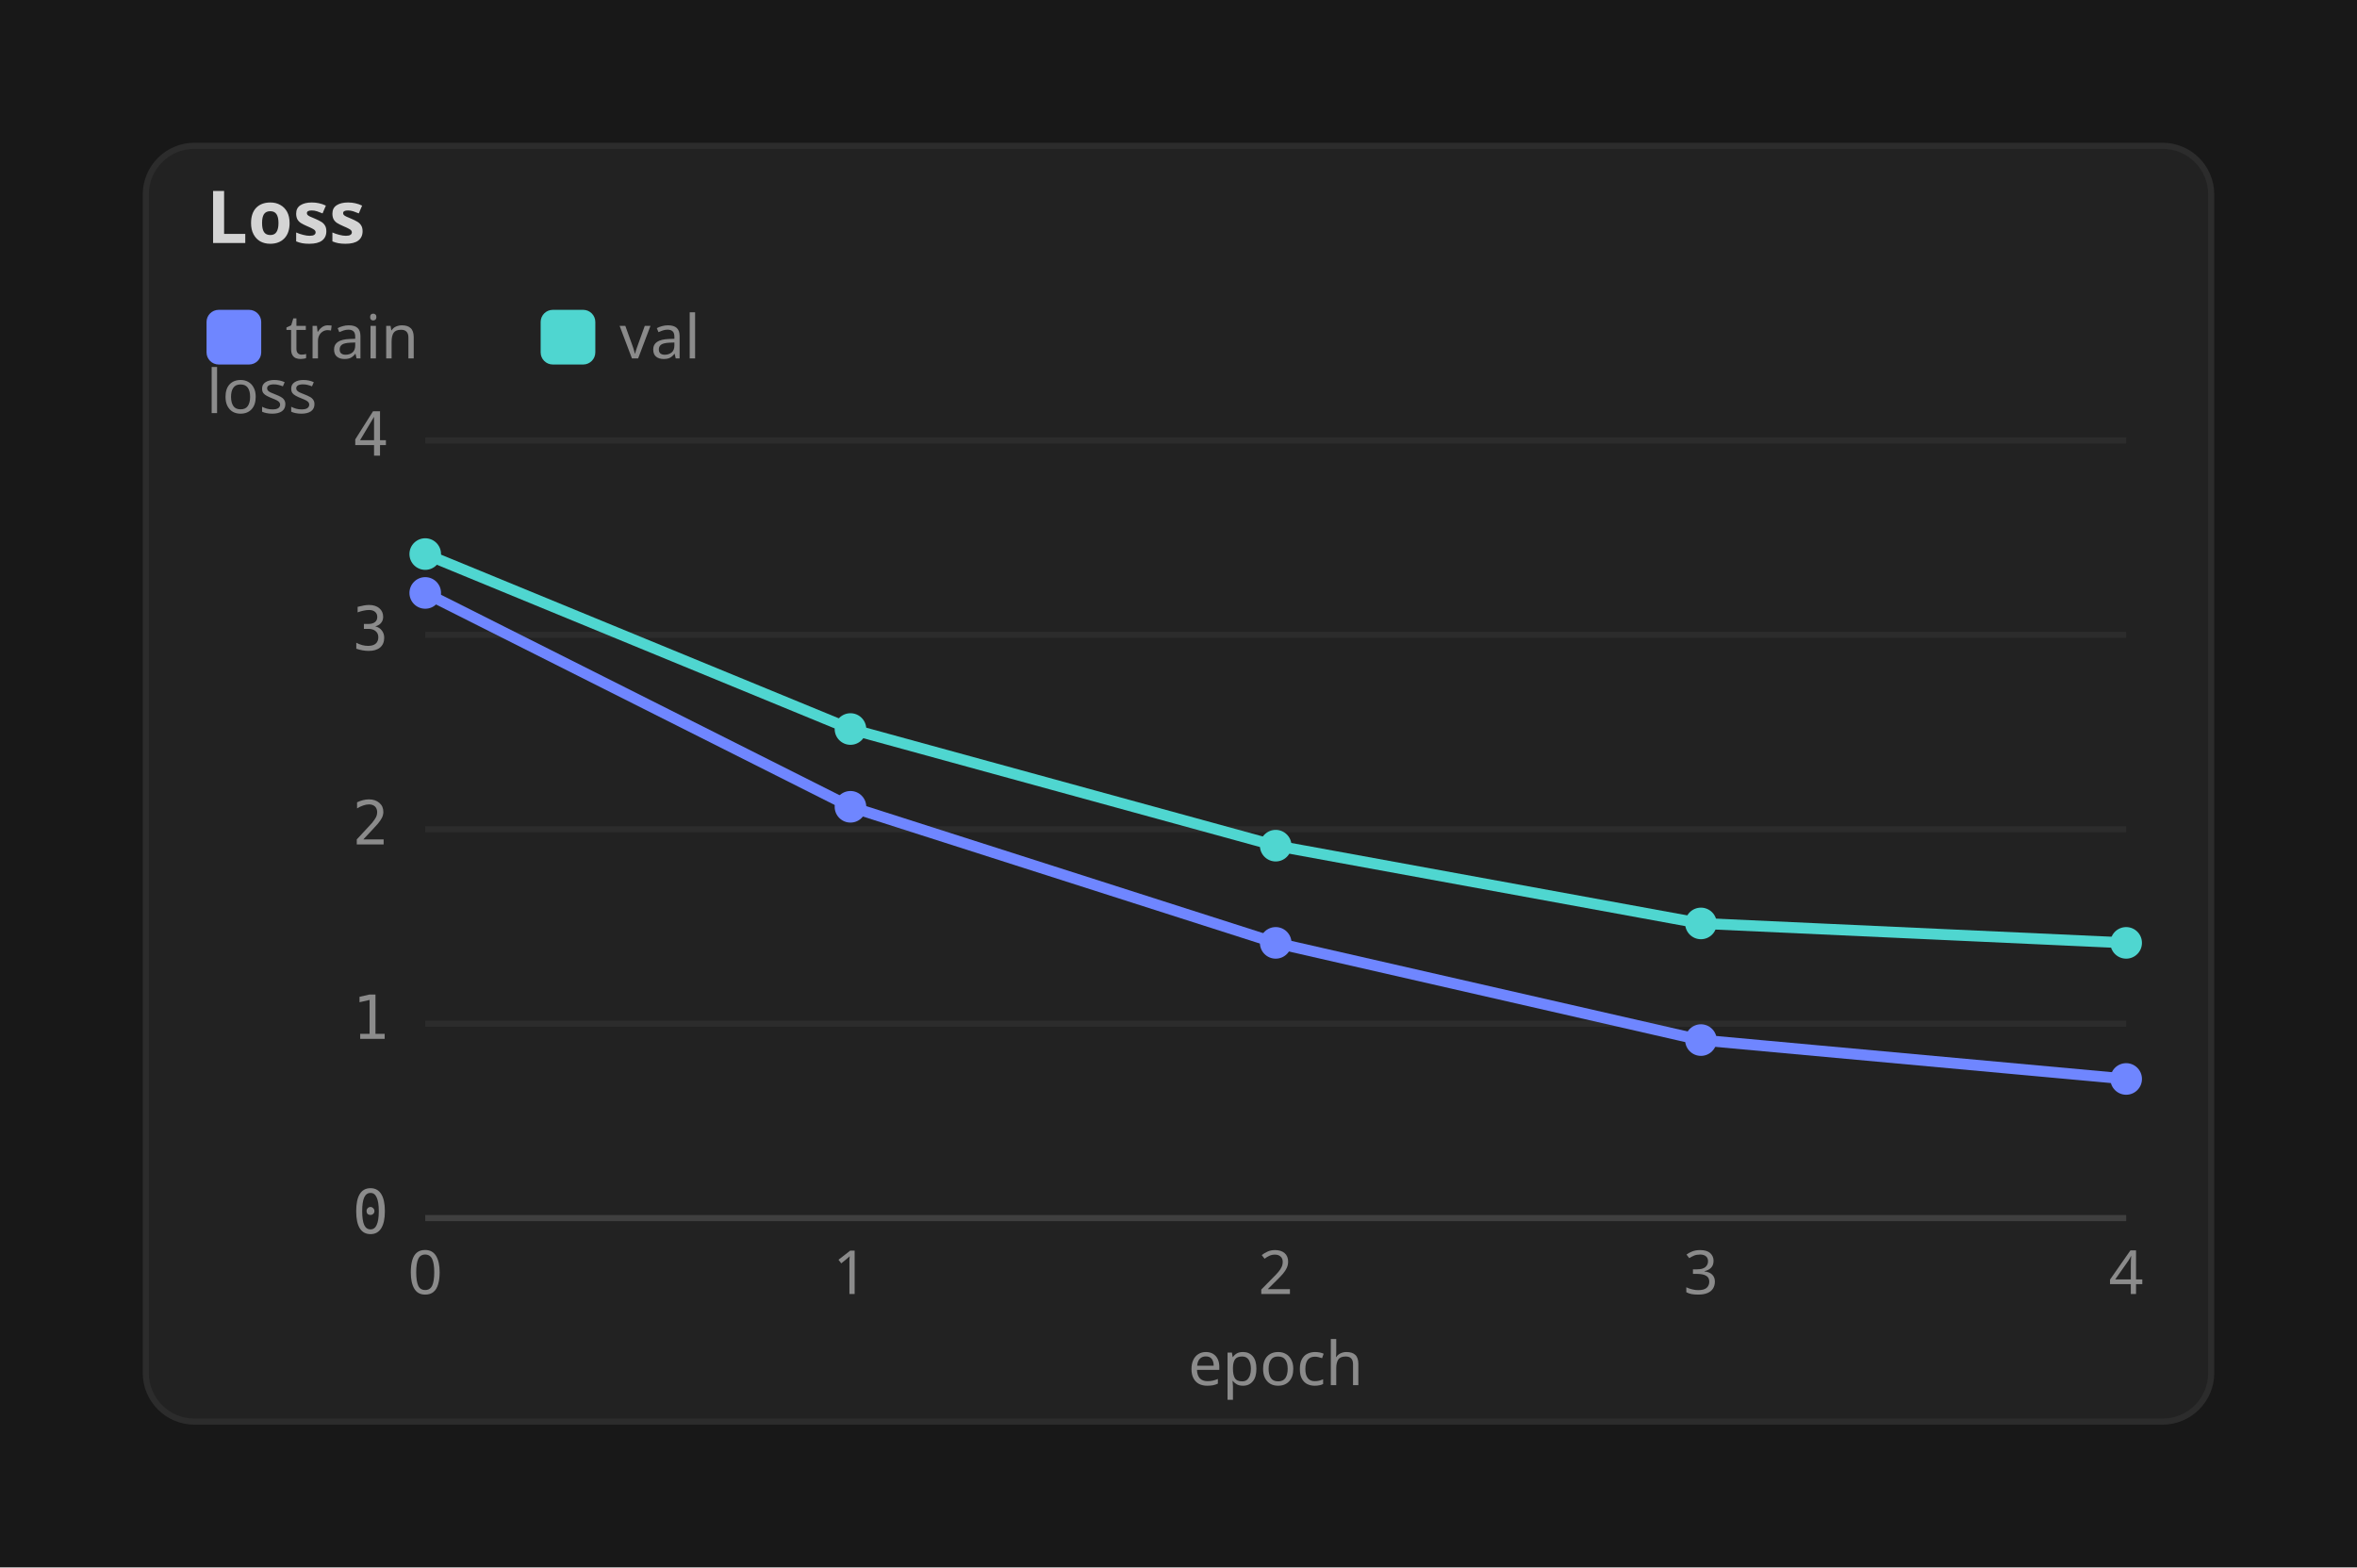
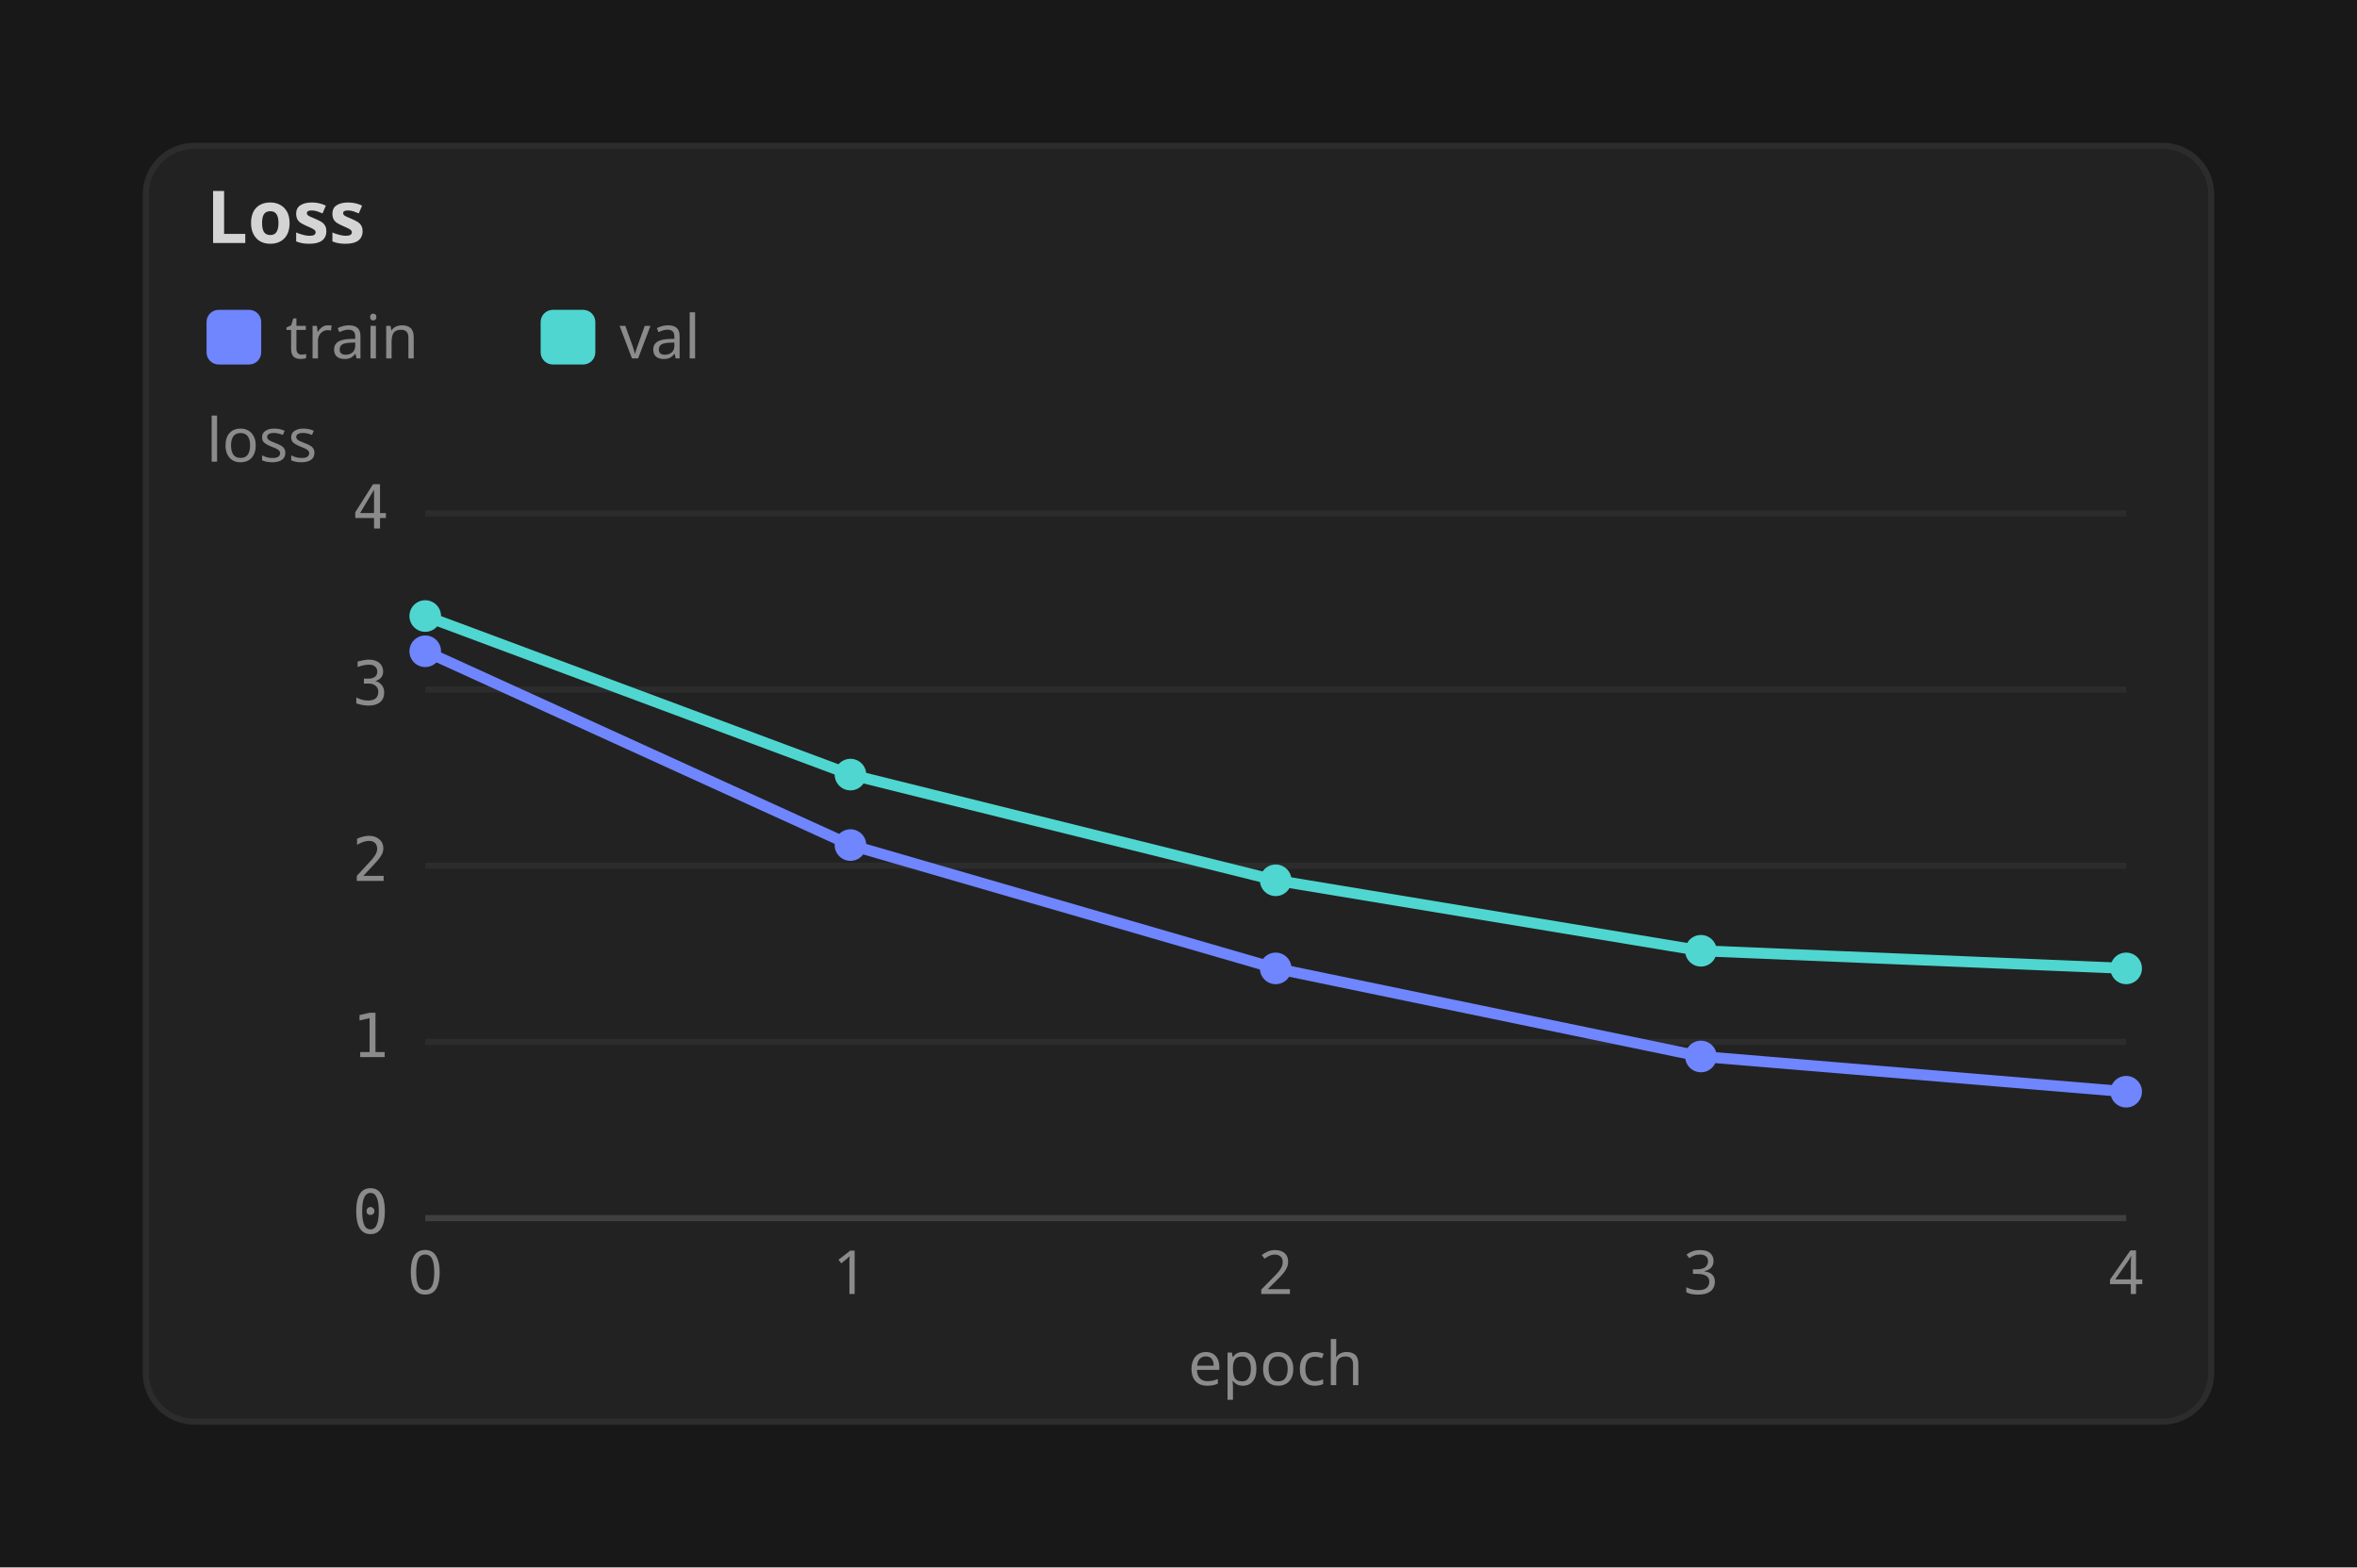
<svg xmlns="http://www.w3.org/2000/svg" width="388" height="258" viewBox="0 0 388 258">
  <defs>
    <marker id="a" viewBox="0 0 10 10" refX="9" refY="5" markerWidth="7" markerHeight="7" orient="auto-start-reverse">
      <path d="M0 0L10 5L0 10z" fill="#8b8b8b" />
    </marker>
    <marker id="o" viewBox="0 0 10 10" refX="9" refY="5" markerWidth="8" markerHeight="8" orient="auto-start-reverse">
      <path d="M1 1L9 5L1 9" fill="none" stroke="#8b8b8b" stroke-width="1.4" />
    </marker>
  </defs>
  <rect width="388" height="258" fill="#181818" />
  <g transform="translate(24 24)">
    <rect x="0" y="0" width="340" height="210" rx="8" fill="#222222" stroke="#2c2c2c" />
    <text x="10" y="16" font-family="'Segoe UI', system-ui, sans-serif" xml:space="preserve" font-size="12" font-weight="600" fill="#d4d4d4">Loss</text>
    <rect x="46" y="176" width="280" height="1" rx="0" fill="#2c2c2c" stroke="none" />
    <text x="40" y="179" font-family="Consolas, 'JetBrains Mono', Menlo, monospace" xml:space="preserve" font-size="10" text-anchor="end" fill="#8b8b8b">0</text>
-     <rect x="46" y="144" width="280" height="1" rx="0" fill="#2c2c2c" stroke="none" />
-     <text x="40" y="147" font-family="Consolas, 'JetBrains Mono', Menlo, monospace" xml:space="preserve" font-size="10" text-anchor="end" fill="#8b8b8b">1</text>
-     <rect x="46" y="112" width="280" height="1" rx="0" fill="#2c2c2c" stroke="none" />
-     <text x="40" y="115" font-family="Consolas, 'JetBrains Mono', Menlo, monospace" xml:space="preserve" font-size="10" text-anchor="end" fill="#8b8b8b">2</text>
-     <rect x="46" y="80" width="280" height="1" rx="0" fill="#2c2c2c" stroke="none" />
-     <text x="40" y="83" font-family="Consolas, 'JetBrains Mono', Menlo, monospace" xml:space="preserve" font-size="10" text-anchor="end" fill="#8b8b8b">3</text>
-     <rect x="46" y="48" width="280" height="1" rx="0" fill="#2c2c2c" stroke="none" />
-     <text x="40" y="51" font-family="Consolas, 'JetBrains Mono', Menlo, monospace" xml:space="preserve" font-size="10" text-anchor="end" fill="#8b8b8b">4</text>
+     <rect x="46" y="147" width="280" height="1" rx="0" fill="#2c2c2c" stroke="none" />
+     <text x="40" y="150" font-family="Consolas, 'JetBrains Mono', Menlo, monospace" xml:space="preserve" font-size="10" text-anchor="end" fill="#8b8b8b">1</text>
+     <rect x="46" y="118" width="280" height="1" rx="0" fill="#2c2c2c" stroke="none" />
+     <text x="40" y="121" font-family="Consolas, 'JetBrains Mono', Menlo, monospace" xml:space="preserve" font-size="10" text-anchor="end" fill="#8b8b8b">2</text>
+     <rect x="46" y="89" width="280" height="1" rx="0" fill="#2c2c2c" stroke="none" />
+     <text x="40" y="92" font-family="Consolas, 'JetBrains Mono', Menlo, monospace" xml:space="preserve" font-size="10" text-anchor="end" fill="#8b8b8b">3</text>
+     <rect x="46" y="60" width="280" height="1" rx="0" fill="#2c2c2c" stroke="none" />
+     <text x="40" y="63" font-family="Consolas, 'JetBrains Mono', Menlo, monospace" xml:space="preserve" font-size="10" text-anchor="end" fill="#8b8b8b">4</text>
    <rect x="46" y="176" width="280" height="1" rx="0" fill="#3f3f3f" stroke="none" />
    <text x="46" y="189" font-family="'Segoe UI', system-ui, sans-serif" xml:space="preserve" font-size="10" text-anchor="middle" fill="#8b8b8b">0</text>
    <text x="116" y="189" font-family="'Segoe UI', system-ui, sans-serif" xml:space="preserve" font-size="10" text-anchor="middle" fill="#8b8b8b">1</text>
    <text x="186" y="189" font-family="'Segoe UI', system-ui, sans-serif" xml:space="preserve" font-size="10" text-anchor="middle" fill="#8b8b8b">2</text>
    <text x="256" y="189" font-family="'Segoe UI', system-ui, sans-serif" xml:space="preserve" font-size="10" text-anchor="middle" fill="#8b8b8b">3</text>
    <text x="326" y="189" font-family="'Segoe UI', system-ui, sans-serif" xml:space="preserve" font-size="10" text-anchor="middle" fill="#8b8b8b">4</text>
-     <path d="M46.0 73.6 L116.0 108.8 L186.0 131.2 L256.0 147.2 L326.0 153.6" fill="none" stroke="#6f86ff" stroke-width="1.8" stroke-linecap="round" stroke-linejoin="round" />
-     <ellipse cx="46" cy="73.6" rx="2.6" ry="2.6" fill="#6f86ff" stroke="none" />
-     <ellipse cx="116" cy="108.8" rx="2.6" ry="2.6" fill="#6f86ff" stroke="none" />
-     <ellipse cx="186" cy="131.2" rx="2.6" ry="2.6" fill="#6f86ff" stroke="none" />
-     <ellipse cx="256" cy="147.2" rx="2.6" ry="2.6" fill="#6f86ff" stroke="none" />
-     <ellipse cx="326" cy="153.6" rx="2.6" ry="2.6" fill="#6f86ff" stroke="none" />
-     <path d="M46.0 67.2 L116.0 96.0 L186.0 115.2 L256.0 128.0 L326.0 131.2" fill="none" stroke="#4fd6d0" stroke-width="1.8" stroke-linecap="round" stroke-linejoin="round" />
-     <ellipse cx="46" cy="67.2" rx="2.6" ry="2.6" fill="#4fd6d0" stroke="none" />
-     <ellipse cx="116" cy="96" rx="2.6" ry="2.6" fill="#4fd6d0" stroke="none" />
-     <ellipse cx="186" cy="115.2" rx="2.6" ry="2.6" fill="#4fd6d0" stroke="none" />
-     <ellipse cx="256" cy="128" rx="2.6" ry="2.6" fill="#4fd6d0" stroke="none" />
-     <ellipse cx="326" cy="131.2" rx="2.6" ry="2.6" fill="#4fd6d0" stroke="none" />
+     <path d="M46.0 83.2 L116.0 115.1 L186.0 135.4 L256.0 149.9 L326.0 155.7" fill="none" stroke="#6f86ff" stroke-width="1.8" stroke-linecap="round" stroke-linejoin="round" />
+     <ellipse cx="46" cy="83.2" rx="2.6" ry="2.6" fill="#6f86ff" stroke="none" />
+     <ellipse cx="116" cy="115.1" rx="2.6" ry="2.6" fill="#6f86ff" stroke="none" />
+     <ellipse cx="186" cy="135.4" rx="2.6" ry="2.6" fill="#6f86ff" stroke="none" />
+     <ellipse cx="256" cy="149.9" rx="2.6" ry="2.6" fill="#6f86ff" stroke="none" />
+     <ellipse cx="326" cy="155.7" rx="2.6" ry="2.6" fill="#6f86ff" stroke="none" />
+     <path d="M46.0 77.4 L116.0 103.5 L186.0 120.9 L256.0 132.5 L326.0 135.4" fill="none" stroke="#4fd6d0" stroke-width="1.8" stroke-linecap="round" stroke-linejoin="round" />
+     <ellipse cx="46" cy="77.4" rx="2.6" ry="2.6" fill="#4fd6d0" stroke="none" />
+     <ellipse cx="116" cy="103.5" rx="2.6" ry="2.6" fill="#4fd6d0" stroke="none" />
+     <ellipse cx="186" cy="120.9" rx="2.6" ry="2.6" fill="#4fd6d0" stroke="none" />
+     <ellipse cx="256" cy="132.5" rx="2.6" ry="2.6" fill="#4fd6d0" stroke="none" />
+     <ellipse cx="326" cy="135.4" rx="2.6" ry="2.6" fill="#4fd6d0" stroke="none" />
    <rect x="10" y="27" width="9" height="9" rx="2" fill="#6f86ff" stroke="none" />
    <text x="23" y="35" font-family="'Segoe UI', system-ui, sans-serif" xml:space="preserve" font-size="10" fill="#8b8b8b">train</text>
    <rect x="65" y="27" width="9" height="9" rx="2" fill="#4fd6d0" stroke="none" />
    <text x="78" y="35" font-family="'Segoe UI', system-ui, sans-serif" xml:space="preserve" font-size="10" fill="#8b8b8b">val</text>
    <text x="186" y="204" font-family="'Segoe UI', system-ui, sans-serif" xml:space="preserve" font-size="10" text-anchor="middle" fill="#8b8b8b">epoch</text>
-     <text x="10" y="44" font-family="'Segoe UI', system-ui, sans-serif" xml:space="preserve" font-size="10" fill="#8b8b8b">loss</text>
+     <text x="10" y="52" font-family="'Segoe UI', system-ui, sans-serif" xml:space="preserve" font-size="10" fill="#8b8b8b">loss</text>
  </g>
</svg>
